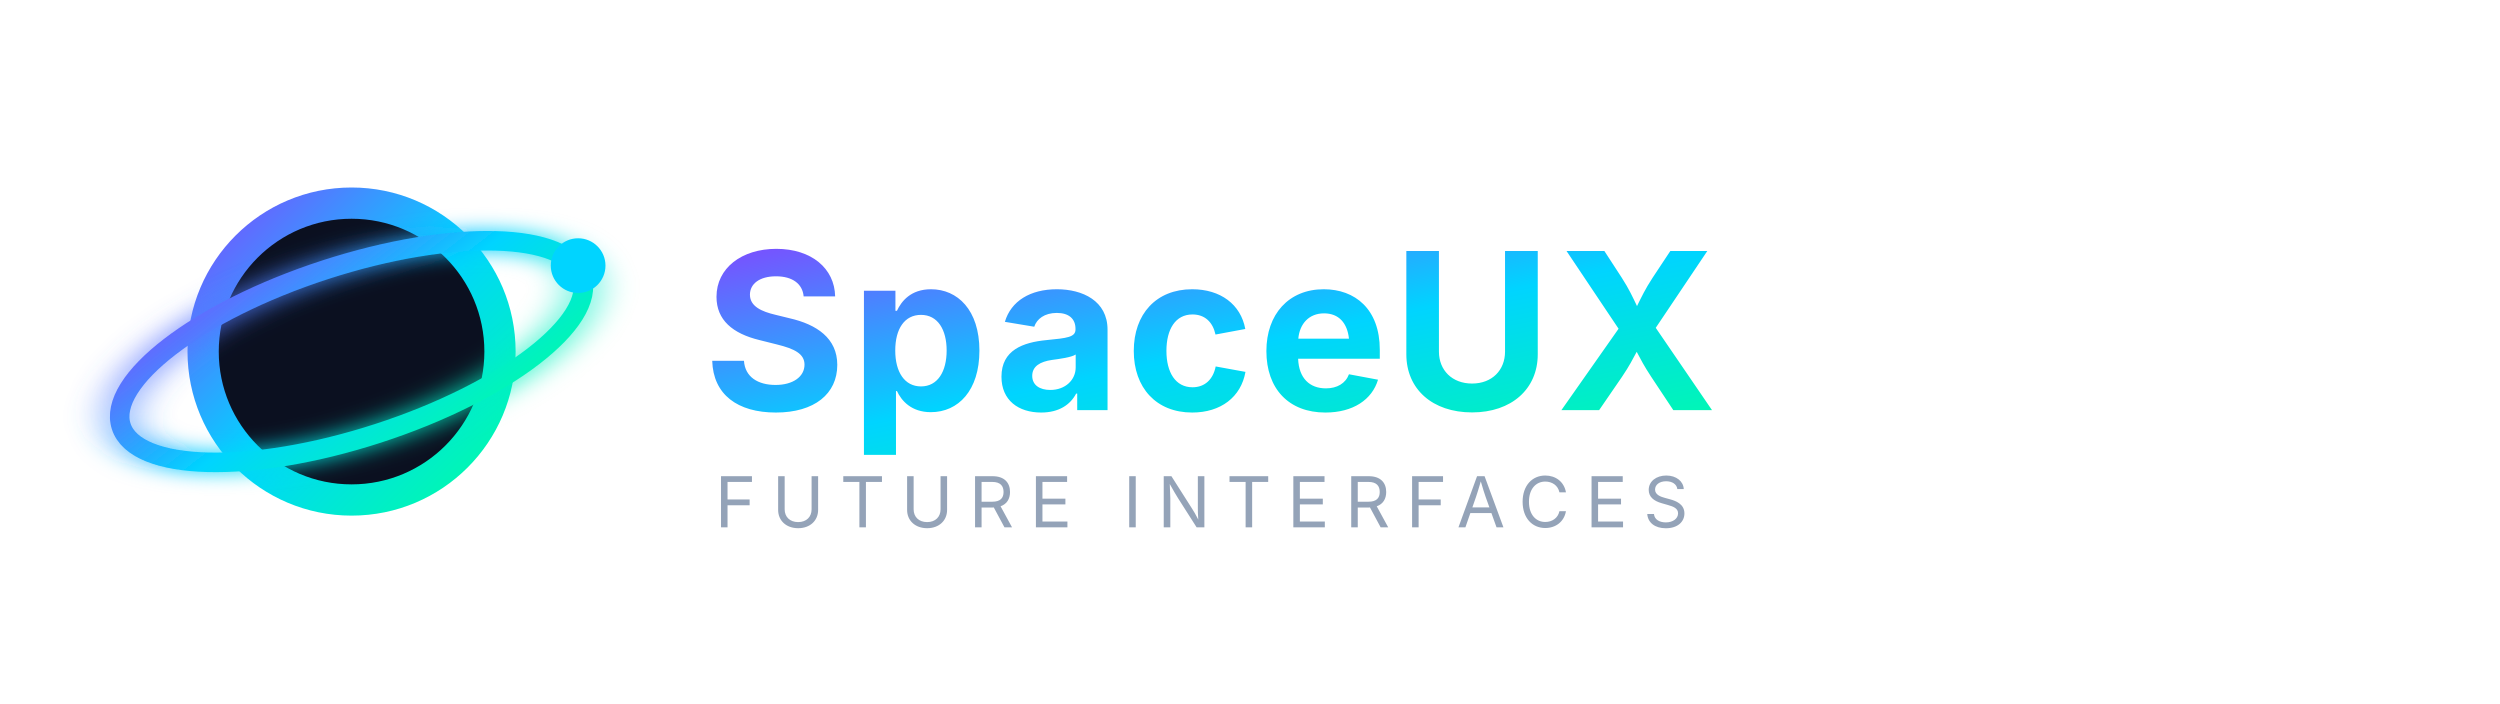
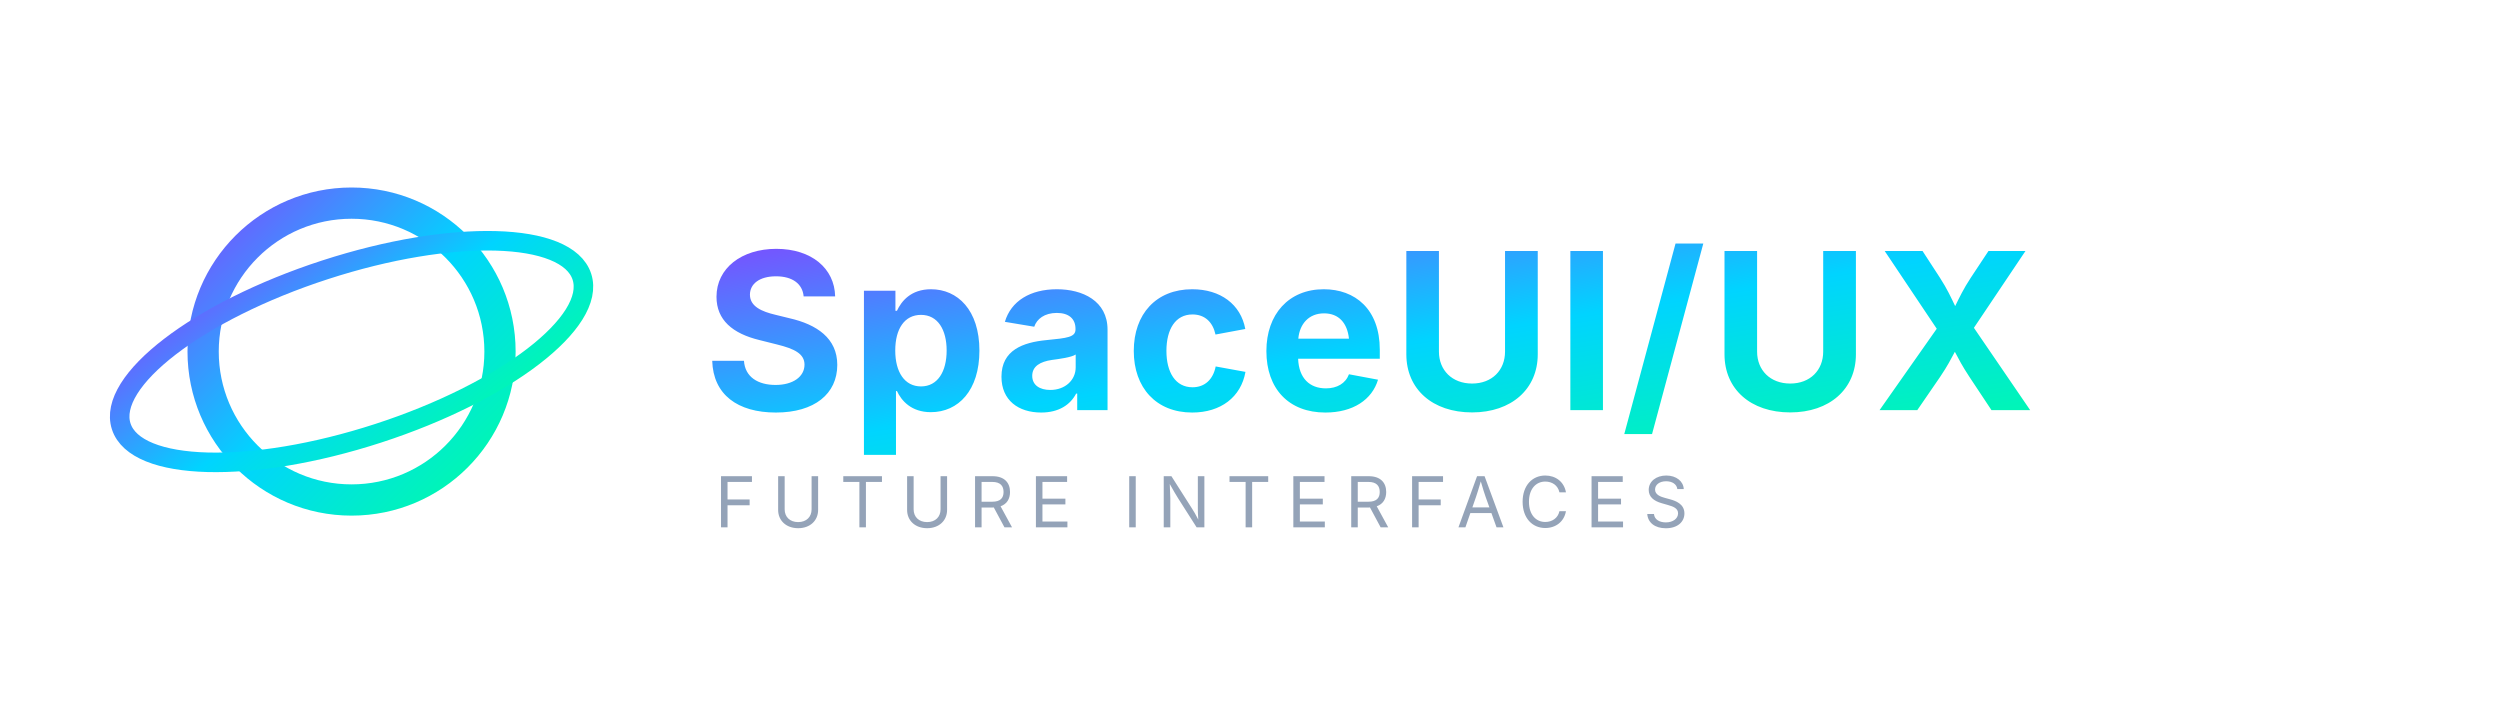
<svg xmlns="http://www.w3.org/2000/svg" width="640" height="180" viewBox="0 0 640 180" fill="none">
  <defs>
    <linearGradient id="spaceGradient" x1="0" y1="0" x2="1" y2="1">
      <stop offset="0%" stop-color="#7C4DFF" />
      <stop offset="50%" stop-color="#00D4FF" />
      <stop offset="100%" stop-color="#00FFA3" />
    </linearGradient>
-     <filter id="glow">
-       <feGaussianBlur stdDeviation="4" result="blur" />
-       <feMerge>
-         <feMergeNode in="blur" />
-         <feMergeNode in="SourceGraphic" />
-       </feMerge>
-     </filter>
  </defs>
-   <circle cx="90" cy="90" r="38" stroke="url(#spaceGradient)" stroke-width="8" fill="#0B1020" />
-   <ellipse cx="90" cy="90" rx="62" ry="22" stroke="url(#spaceGradient)" stroke-width="5" transform="rotate(-18 90 90)" filter="url(#glow)" />
-   <circle cx="148" cy="68" r="7" fill="#00D4FF" />
+   <circle cx="90" cy="90" r="38" stroke="url(#spaceGradient)" stroke-width="8" fill="none" />
+   <ellipse cx="90" cy="90" rx="62" ry="22" stroke="url(#spaceGradient)" stroke-width="5" transform="rotate(-18 90 90)" fill="none" />
  <text x="180" y="105" font-family="Segoe UI, Inter, Arial, sans-serif" font-size="56" font-weight="700" fill="url(#spaceGradient)" letter-spacing="1">
-     SpaceUX
+     SpaceUI/UX
  </text>
  <text x="183" y="135" font-family="Segoe UI, Inter, Arial, sans-serif" font-size="18" fill="#94A3B8" letter-spacing="4">
    FUTURE INTERFACES
  </text>
</svg>
